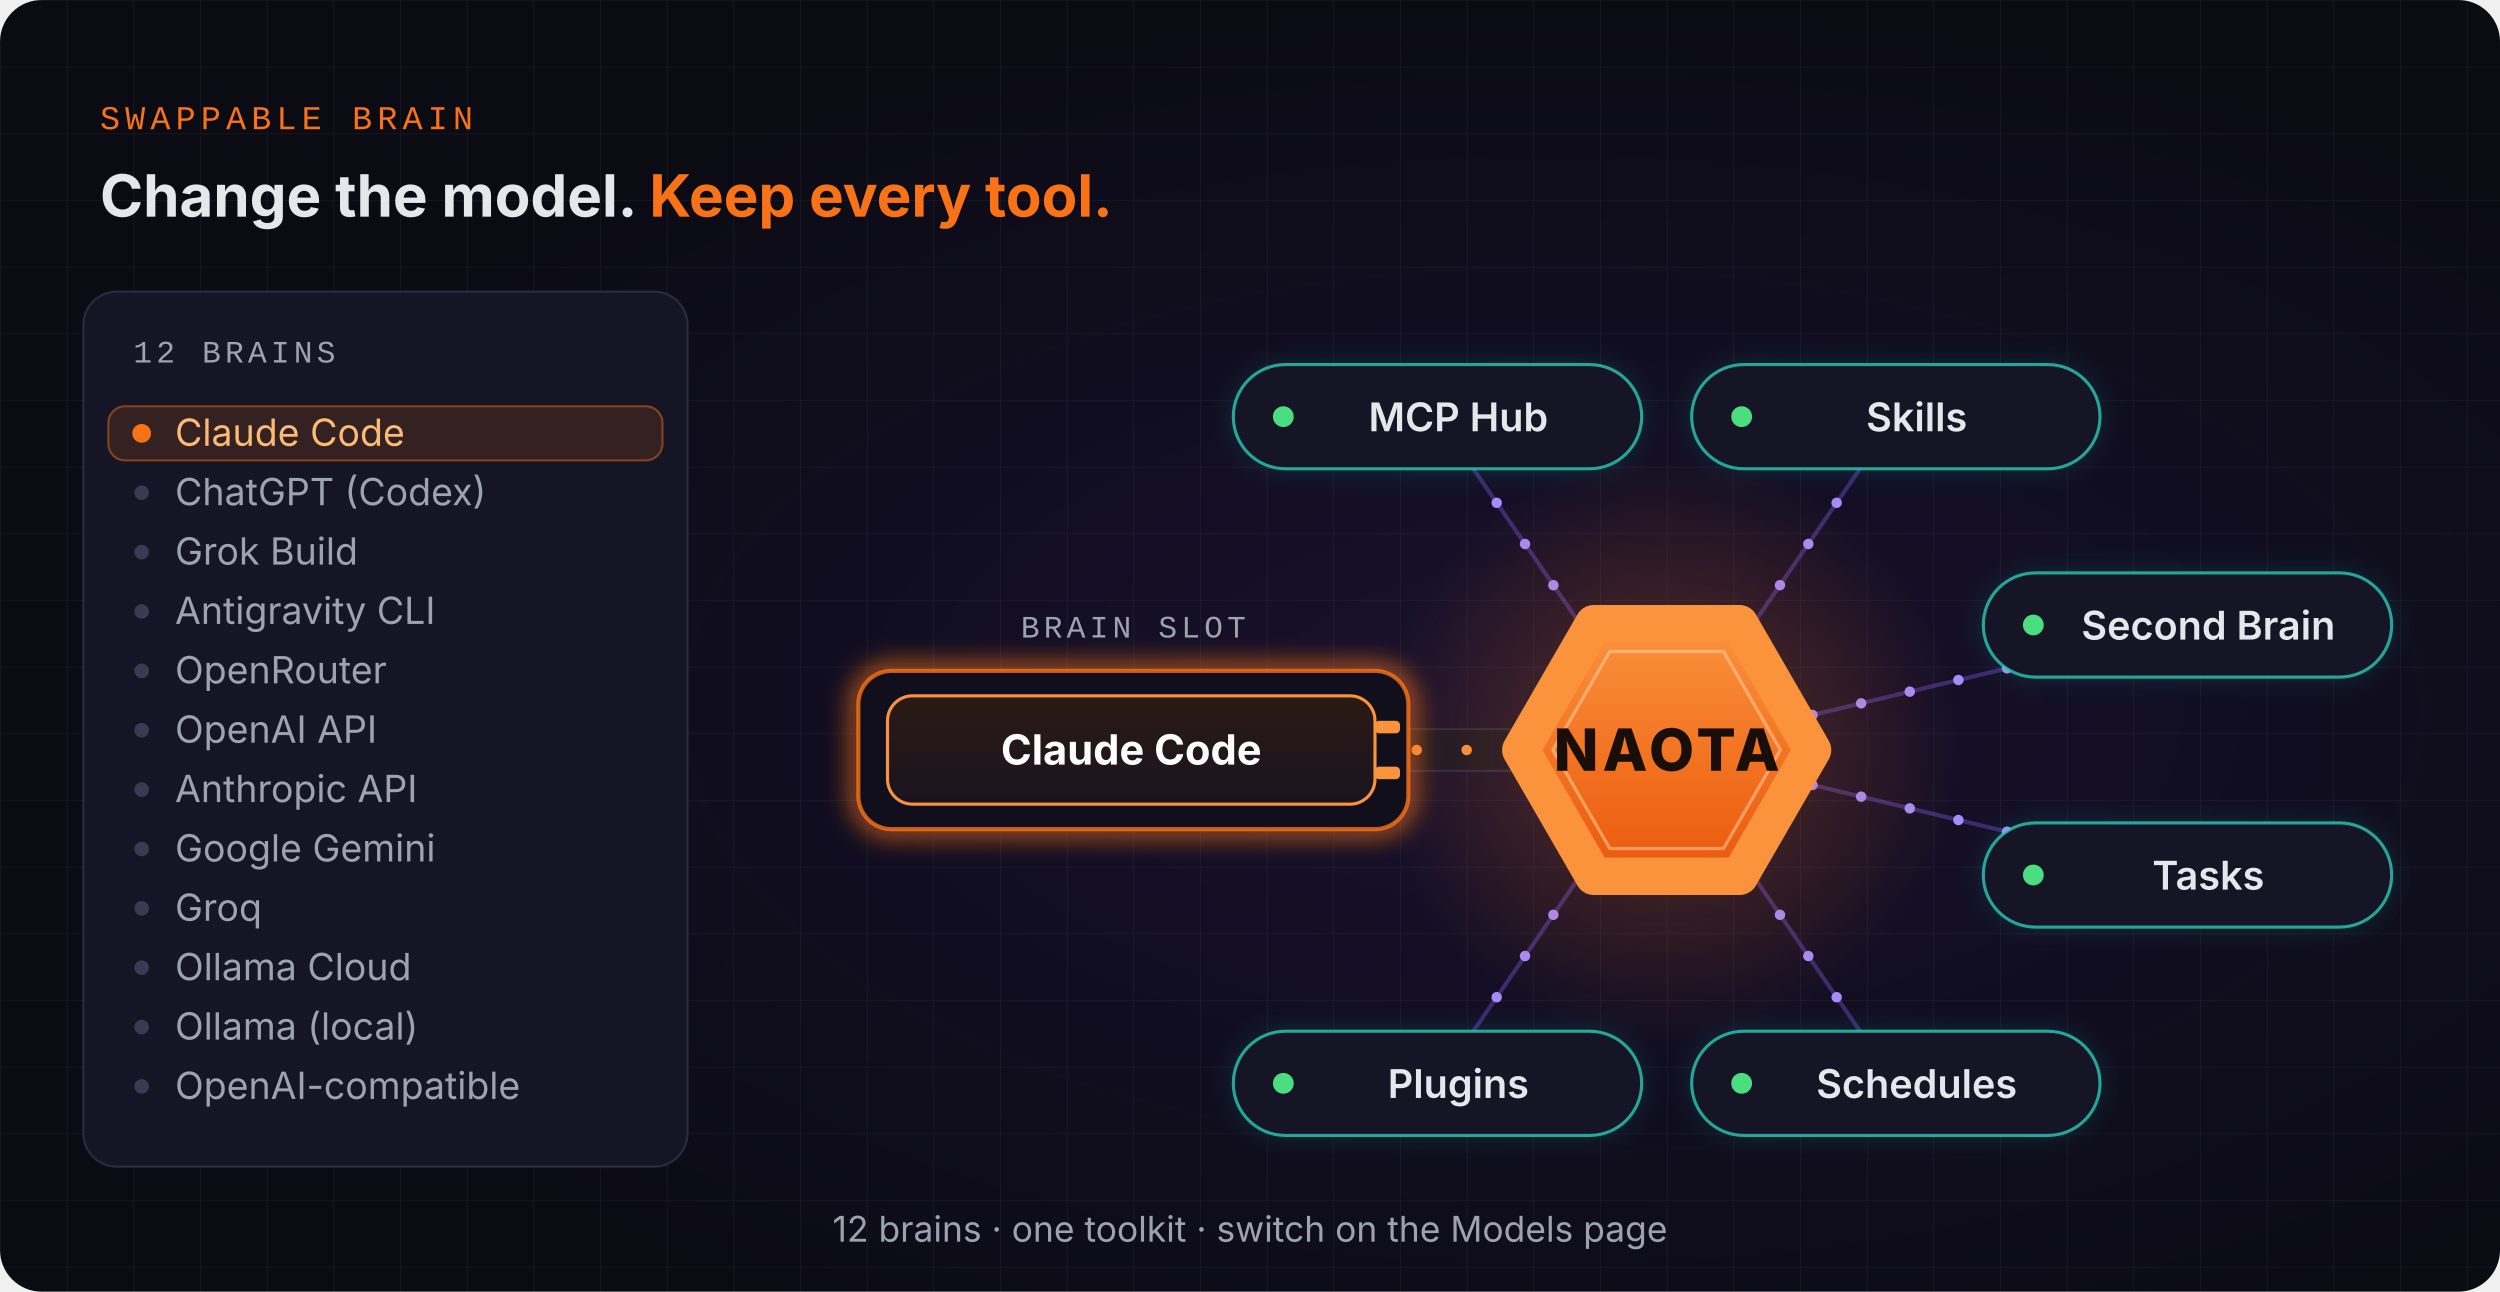
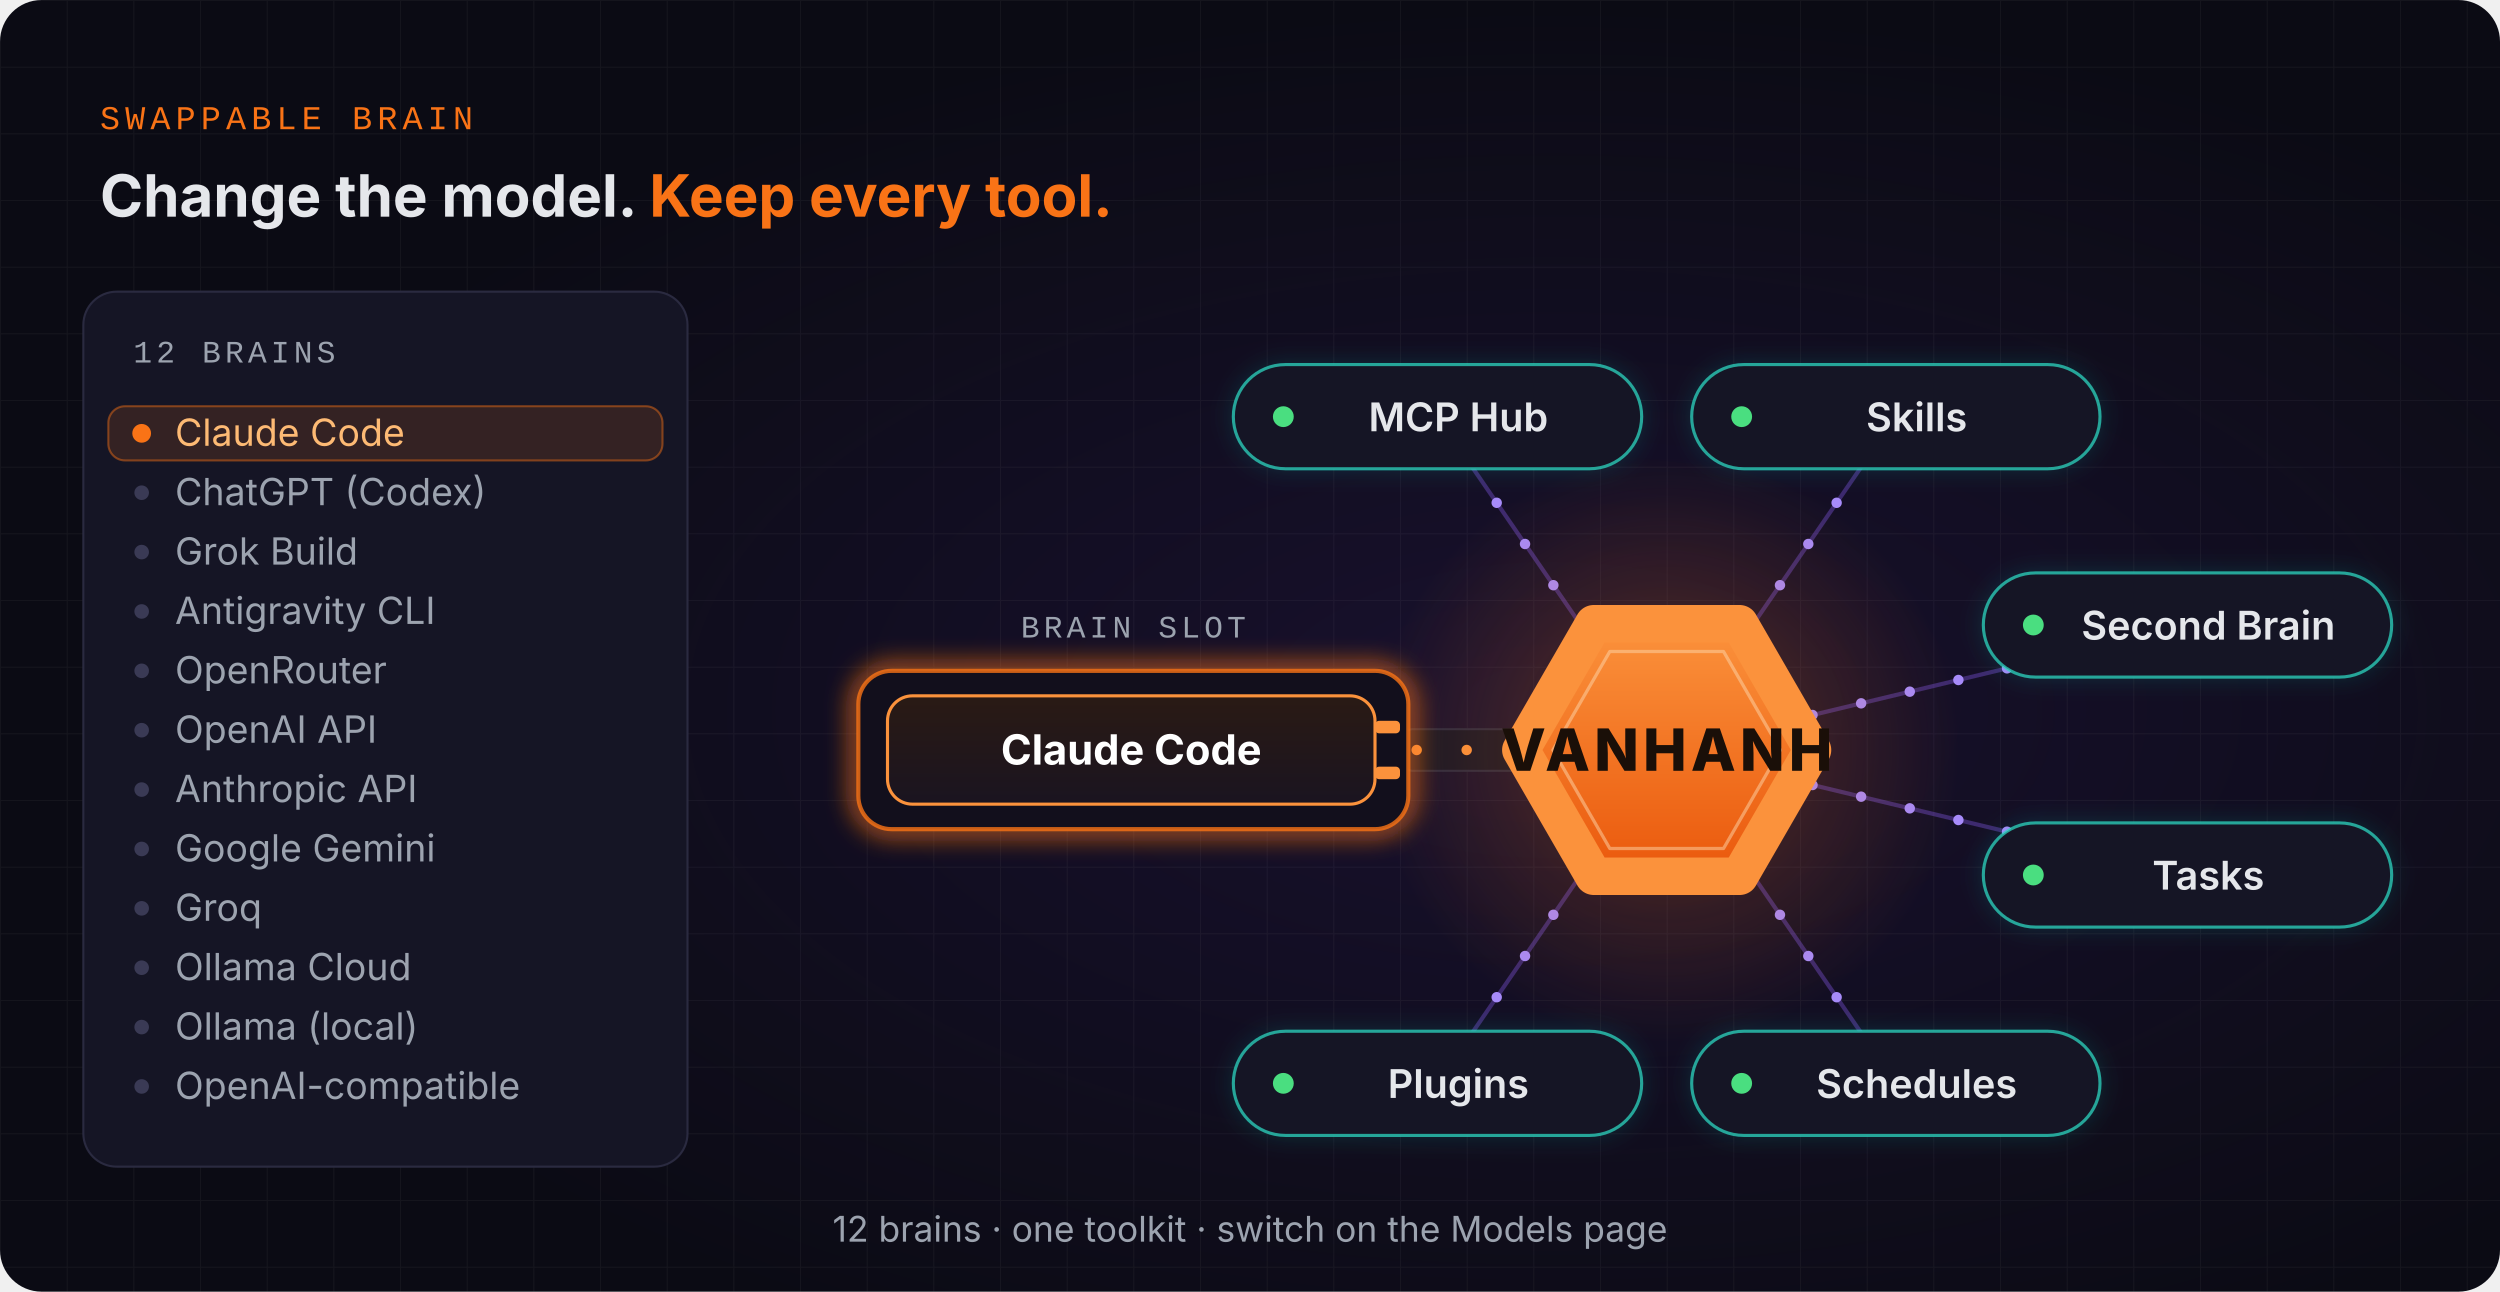
<svg xmlns="http://www.w3.org/2000/svg" viewBox="0 0 1200 620" role="img" aria-labelledby="t d">
  <style>
.c{opacity:0;animation:slot 12s linear infinite}
.c.on{opacity:1}
.hb{opacity:0;animation:hl 12s linear infinite}
.hb.on{opacity:1}
.rt{fill:#9ca3af;animation:ht 12s linear infinite}
.rt.on{fill:#fdba74}
.flow{animation:flow 1.2s linear infinite}
.pulse{animation:pulse 1s ease-out infinite}
.breath{opacity:.85;animation:breath 4s ease-in-out infinite}
@keyframes slot{0%{opacity:0;transform:translateX(-40px)}1.8%{opacity:1;transform:translateX(0)}7%{opacity:1;transform:translateY(0)}8.33%{opacity:0;transform:translateY(-18px)}100%{opacity:0;transform:translateY(-18px)}}
@keyframes hl{0%{opacity:0}1.2%{opacity:1}7.6%{opacity:1}8.33%{opacity:0}100%{opacity:0}}
@keyframes ht{0%{fill:#9ca3af}1.2%{fill:#fdba74}7.6%{fill:#fdba74}8.33%{fill:#9ca3af}100%{fill:#9ca3af}}
@keyframes flow{from{stroke-dashoffset:0}to{stroke-dashoffset:-24}}
@keyframes pulse{0%{opacity:.4}20%{opacity:1}100%{opacity:.4}}
@keyframes breath{0%,100%{opacity:.55}50%{opacity:.95}}
@media (prefers-reduced-motion: reduce){*{animation:none !important}}
</style>
  <defs>
    <radialGradient id="bgGlow" cx="0.62" cy="0.55" r="0.55">
      <stop offset="0" stop-color="#7c3aed" stop-opacity="0.12" />
      <stop offset="1" stop-color="#7c3aed" stop-opacity="0" />
    </radialGradient>
    <radialGradient id="coreGlow">
      <stop offset="0" stop-color="#f97316" stop-opacity="0.55" />
      <stop offset="0.5" stop-color="#f97316" stop-opacity="0.18" />
      <stop offset="1" stop-color="#f97316" stop-opacity="0" />
    </radialGradient>
    <linearGradient id="coreFill" x1="0" y1="0" x2="0" y2="1">
      <stop offset="0" stop-color="#fb923c" />
      <stop offset="1" stop-color="#ea580c" />
    </linearGradient>
    <linearGradient id="cardFill" x1="0" y1="0" x2="0" y2="1">
      <stop offset="0" stop-color="#2a1a14" />
      <stop offset="1" stop-color="#1a1420" />
    </linearGradient>
    <pattern id="grid" width="32" height="32" patternUnits="userSpaceOnUse">
      <path d="M32 0H0V32" fill="none" stroke="#ffffff" stroke-opacity="0.04" stroke-width="1" />
    </pattern>
    <filter id="blur" x="-30%" y="-60%" width="160%" height="220%">
      <feGaussianBlur stdDeviation="6" />
    </filter>
    <clipPath id="slotClip">
      <rect x="414" y="324" width="260" height="72" rx="14" />
    </clipPath>
    <clipPath id="bgClip">
      <rect width="1200" height="620" rx="20" />
    </clipPath>
  </defs>
  <rect width="1200" height="620" rx="20" fill="#0b0b14" />
  <g clip-path="url(#bgClip)">
    <rect width="1200" height="620" fill="url(#grid)" />
    <rect width="1200" height="620" fill="url(#bgGlow)" />
  </g>
  <text x="48" y="62" font-family="ui-monospace, 'SFMono-Regular', Consolas, 'Courier New', monospace" font-size="16" letter-spacing="2.5" fill="#f97316">SWAPPABLE BRAIN</text>
  <text x="48" y="104" font-family="Inter, 'Segoe UI', system-ui, -apple-system, Arial, sans-serif" font-size="28" font-weight="700" fill="#e5e7eb">Change the model. <tspan fill="#f97316">Keep every tool.</tspan>
  </text>
  <rect x="40" y="140" width="290" height="420" rx="16" fill="#151525" stroke="#2a2a40" />
  <text x="64" y="174" font-family="ui-monospace, 'SFMono-Regular', Consolas, 'Courier New', monospace" font-size="15" letter-spacing="2" fill="#9ca3af">12 BRAINS</text>
  <circle cx="68" cy="208.0" r="3.5" fill="#3a3a55" />
  <g class="hb on">
    <rect x="52" y="195.0" width="266" height="26" rx="8" fill="#f97316" fill-opacity="0.14" stroke="#f97316" stroke-opacity="0.45" />
    <circle cx="68" cy="208.0" r="4.5" fill="#f97316" />
  </g>
  <text class="rt on" x="84" y="214.0" font-family="Inter, 'Segoe UI', system-ui, -apple-system, Arial, sans-serif" font-size="18">Claude Code</text>
  <circle cx="68" cy="236.5" r="3.5" fill="#3a3a55" />
  <g class="hb" style="animation-delay:1s">
    <rect x="52" y="223.5" width="266" height="26" rx="8" fill="#f97316" fill-opacity="0.14" stroke="#f97316" stroke-opacity="0.45" />
    <circle cx="68" cy="236.5" r="4.5" fill="#f97316" />
  </g>
  <text class="rt" style="animation-delay:1s" x="84" y="242.5" font-family="Inter, 'Segoe UI', system-ui, -apple-system, Arial, sans-serif" font-size="18">ChatGPT (Codex)</text>
  <circle cx="68" cy="265.0" r="3.5" fill="#3a3a55" />
  <g class="hb" style="animation-delay:2s">
    <rect x="52" y="252.0" width="266" height="26" rx="8" fill="#f97316" fill-opacity="0.14" stroke="#f97316" stroke-opacity="0.45" />
    <circle cx="68" cy="265.0" r="4.5" fill="#f97316" />
  </g>
  <text class="rt" style="animation-delay:2s" x="84" y="271.0" font-family="Inter, 'Segoe UI', system-ui, -apple-system, Arial, sans-serif" font-size="18">Grok Build</text>
  <circle cx="68" cy="293.5" r="3.5" fill="#3a3a55" />
  <g class="hb" style="animation-delay:3s">
    <rect x="52" y="280.5" width="266" height="26" rx="8" fill="#f97316" fill-opacity="0.14" stroke="#f97316" stroke-opacity="0.45" />
    <circle cx="68" cy="293.5" r="4.5" fill="#f97316" />
  </g>
  <text class="rt" style="animation-delay:3s" x="84" y="299.5" font-family="Inter, 'Segoe UI', system-ui, -apple-system, Arial, sans-serif" font-size="18">Antigravity CLI</text>
  <circle cx="68" cy="322.0" r="3.5" fill="#3a3a55" />
  <g class="hb" style="animation-delay:4s">
    <rect x="52" y="309.0" width="266" height="26" rx="8" fill="#f97316" fill-opacity="0.14" stroke="#f97316" stroke-opacity="0.45" />
    <circle cx="68" cy="322.0" r="4.5" fill="#f97316" />
  </g>
  <text class="rt" style="animation-delay:4s" x="84" y="328.0" font-family="Inter, 'Segoe UI', system-ui, -apple-system, Arial, sans-serif" font-size="18">OpenRouter</text>
  <circle cx="68" cy="350.5" r="3.5" fill="#3a3a55" />
  <g class="hb" style="animation-delay:5s">
    <rect x="52" y="337.5" width="266" height="26" rx="8" fill="#f97316" fill-opacity="0.14" stroke="#f97316" stroke-opacity="0.45" />
    <circle cx="68" cy="350.5" r="4.5" fill="#f97316" />
  </g>
  <text class="rt" style="animation-delay:5s" x="84" y="356.5" font-family="Inter, 'Segoe UI', system-ui, -apple-system, Arial, sans-serif" font-size="18">OpenAI API</text>
  <circle cx="68" cy="379.0" r="3.5" fill="#3a3a55" />
  <g class="hb" style="animation-delay:6s">
    <rect x="52" y="366.0" width="266" height="26" rx="8" fill="#f97316" fill-opacity="0.14" stroke="#f97316" stroke-opacity="0.45" />
    <circle cx="68" cy="379.0" r="4.5" fill="#f97316" />
  </g>
  <text class="rt" style="animation-delay:6s" x="84" y="385.0" font-family="Inter, 'Segoe UI', system-ui, -apple-system, Arial, sans-serif" font-size="18">Anthropic API</text>
  <circle cx="68" cy="407.5" r="3.5" fill="#3a3a55" />
  <g class="hb" style="animation-delay:7s">
    <rect x="52" y="394.5" width="266" height="26" rx="8" fill="#f97316" fill-opacity="0.14" stroke="#f97316" stroke-opacity="0.45" />
    <circle cx="68" cy="407.5" r="4.5" fill="#f97316" />
  </g>
  <text class="rt" style="animation-delay:7s" x="84" y="413.5" font-family="Inter, 'Segoe UI', system-ui, -apple-system, Arial, sans-serif" font-size="18">Google Gemini</text>
  <circle cx="68" cy="436.0" r="3.5" fill="#3a3a55" />
  <g class="hb" style="animation-delay:8s">
    <rect x="52" y="423.0" width="266" height="26" rx="8" fill="#f97316" fill-opacity="0.14" stroke="#f97316" stroke-opacity="0.45" />
    <circle cx="68" cy="436.0" r="4.5" fill="#f97316" />
  </g>
  <text class="rt" style="animation-delay:8s" x="84" y="442.0" font-family="Inter, 'Segoe UI', system-ui, -apple-system, Arial, sans-serif" font-size="18">Groq</text>
  <circle cx="68" cy="464.5" r="3.5" fill="#3a3a55" />
  <g class="hb" style="animation-delay:9s">
    <rect x="52" y="451.5" width="266" height="26" rx="8" fill="#f97316" fill-opacity="0.14" stroke="#f97316" stroke-opacity="0.45" />
    <circle cx="68" cy="464.5" r="4.5" fill="#f97316" />
  </g>
  <text class="rt" style="animation-delay:9s" x="84" y="470.5" font-family="Inter, 'Segoe UI', system-ui, -apple-system, Arial, sans-serif" font-size="18">Ollama Cloud</text>
  <circle cx="68" cy="493.0" r="3.5" fill="#3a3a55" />
  <g class="hb" style="animation-delay:10s">
    <rect x="52" y="480.0" width="266" height="26" rx="8" fill="#f97316" fill-opacity="0.14" stroke="#f97316" stroke-opacity="0.45" />
    <circle cx="68" cy="493.0" r="4.5" fill="#f97316" />
  </g>
  <text class="rt" style="animation-delay:10s" x="84" y="499.0" font-family="Inter, 'Segoe UI', system-ui, -apple-system, Arial, sans-serif" font-size="18">Ollama (local)</text>
  <circle cx="68" cy="521.5" r="3.5" fill="#3a3a55" />
  <g class="hb" style="animation-delay:11s">
    <rect x="52" y="508.5" width="266" height="26" rx="8" fill="#f97316" fill-opacity="0.14" stroke="#f97316" stroke-opacity="0.45" />
    <circle cx="68" cy="521.5" r="4.5" fill="#f97316" />
  </g>
  <text class="rt" style="animation-delay:11s" x="84" y="527.5" font-family="Inter, 'Segoe UI', system-ui, -apple-system, Arial, sans-serif" font-size="18">OpenAI-compatible</text>
  <line x1="800" y1="360" x2="690" y2="200" stroke="#8b5cf6" stroke-opacity="0.35" stroke-width="2" />
  <line class="flow" x1="800" y1="360" x2="690" y2="200" stroke="#a78bfa" stroke-width="5" stroke-linecap="round" stroke-dasharray="0 24" />
  <line x1="800" y1="360" x2="910" y2="200" stroke="#8b5cf6" stroke-opacity="0.35" stroke-width="2" />
  <line class="flow" x1="800" y1="360" x2="910" y2="200" stroke="#a78bfa" stroke-width="5" stroke-linecap="round" stroke-dasharray="0 24" />
  <line x1="800" y1="360" x2="1050" y2="300" stroke="#8b5cf6" stroke-opacity="0.35" stroke-width="2" />
  <line class="flow" x1="800" y1="360" x2="1050" y2="300" stroke="#a78bfa" stroke-width="5" stroke-linecap="round" stroke-dasharray="0 24" />
  <line x1="800" y1="360" x2="1050" y2="420" stroke="#8b5cf6" stroke-opacity="0.35" stroke-width="2" />
  <line class="flow" x1="800" y1="360" x2="1050" y2="420" stroke="#a78bfa" stroke-width="5" stroke-linecap="round" stroke-dasharray="0 24" />
  <line x1="800" y1="360" x2="910" y2="520" stroke="#8b5cf6" stroke-opacity="0.35" stroke-width="2" />
  <line class="flow" x1="800" y1="360" x2="910" y2="520" stroke="#a78bfa" stroke-width="5" stroke-linecap="round" stroke-dasharray="0 24" />
  <line x1="800" y1="360" x2="690" y2="520" stroke="#8b5cf6" stroke-opacity="0.35" stroke-width="2" />
  <line class="flow" x1="800" y1="360" x2="690" y2="520" stroke="#a78bfa" stroke-width="5" stroke-linecap="round" stroke-dasharray="0 24" />
  <rect x="674" y="350" width="62" height="20" rx="4" fill="#151525" stroke="#2a2a40" />
  <line class="flow" x1="680" y1="360" x2="736" y2="360" stroke="#fb923c" stroke-width="5" stroke-linecap="round" stroke-dasharray="0 24" />
  <circle class="breath" cx="800" cy="360" r="140" fill="url(#coreGlow)" />
  <polygon points="870.0,360.0 835.0,420.6 765.0,420.6 730.0,360.0 765.0,299.4 835.0,299.4" fill="url(#coreFill)" stroke="#fb923c" stroke-width="18" stroke-linejoin="round" />
  <polygon points="870.0,360.0 835.0,420.6 765.0,420.6 730.0,360.0 765.0,299.4 835.0,299.4" fill="none" stroke="#fed7aa" stroke-opacity="0.5" stroke-width="2" stroke-linejoin="round" transform="translate(800 360) scale(0.78) translate(-800 -360)" />
-   <text x="800" y="370" text-anchor="middle" font-family="Inter, 'Segoe UI', system-ui, -apple-system, Arial, sans-serif" font-size="28" font-weight="800" letter-spacing="2" fill="#1a0f08">NAOTA</text>
+   <text x="800" y="370" text-anchor="middle" font-family="Inter, 'Segoe UI', system-ui, -apple-system, Arial, sans-serif" font-size="28" font-weight="800" letter-spacing="2" fill="#1a0f08">VANHANH</text>
  <rect x="592.0" y="175" width="196" height="50" rx="25" fill="#2dd4bf" fill-opacity="0.18" filter="url(#blur)" />
  <rect x="592.0" y="175" width="196" height="50" rx="25" fill="#151525" stroke="#2dd4bf" stroke-opacity="0.75" stroke-width="1.5" />
  <circle cx="616.0" cy="200" r="5" fill="#4ade80" />
  <text x="700" y="207" text-anchor="middle" font-family="Inter, 'Segoe UI', system-ui, -apple-system, Arial, sans-serif" font-size="19" font-weight="600" fill="#e5e7eb">MCP Hub</text>
  <rect x="812.0" y="175" width="196" height="50" rx="25" fill="#2dd4bf" fill-opacity="0.18" filter="url(#blur)" />
  <rect x="812.0" y="175" width="196" height="50" rx="25" fill="#151525" stroke="#2dd4bf" stroke-opacity="0.75" stroke-width="1.5" />
  <circle cx="836.0" cy="200" r="5" fill="#4ade80" />
  <text x="920" y="207" text-anchor="middle" font-family="Inter, 'Segoe UI', system-ui, -apple-system, Arial, sans-serif" font-size="19" font-weight="600" fill="#e5e7eb">Skills</text>
  <rect x="952.0" y="275" width="196" height="50" rx="25" fill="#2dd4bf" fill-opacity="0.18" filter="url(#blur)" />
  <rect x="952.0" y="275" width="196" height="50" rx="25" fill="#151525" stroke="#2dd4bf" stroke-opacity="0.75" stroke-width="1.5" />
  <circle cx="976.0" cy="300" r="5" fill="#4ade80" />
  <text x="1060" y="307" text-anchor="middle" font-family="Inter, 'Segoe UI', system-ui, -apple-system, Arial, sans-serif" font-size="19" font-weight="600" fill="#e5e7eb">Second Brain</text>
  <rect x="952.0" y="395" width="196" height="50" rx="25" fill="#2dd4bf" fill-opacity="0.18" filter="url(#blur)" />
  <rect x="952.0" y="395" width="196" height="50" rx="25" fill="#151525" stroke="#2dd4bf" stroke-opacity="0.75" stroke-width="1.5" />
  <circle cx="976.0" cy="420" r="5" fill="#4ade80" />
  <text x="1060" y="427" text-anchor="middle" font-family="Inter, 'Segoe UI', system-ui, -apple-system, Arial, sans-serif" font-size="19" font-weight="600" fill="#e5e7eb">Tasks</text>
  <rect x="812.0" y="495" width="196" height="50" rx="25" fill="#2dd4bf" fill-opacity="0.18" filter="url(#blur)" />
  <rect x="812.0" y="495" width="196" height="50" rx="25" fill="#151525" stroke="#2dd4bf" stroke-opacity="0.75" stroke-width="1.5" />
  <circle cx="836.0" cy="520" r="5" fill="#4ade80" />
  <text x="920" y="527" text-anchor="middle" font-family="Inter, 'Segoe UI', system-ui, -apple-system, Arial, sans-serif" font-size="19" font-weight="600" fill="#e5e7eb">Schedules</text>
  <rect x="592.0" y="495" width="196" height="50" rx="25" fill="#2dd4bf" fill-opacity="0.18" filter="url(#blur)" />
  <rect x="592.0" y="495" width="196" height="50" rx="25" fill="#151525" stroke="#2dd4bf" stroke-opacity="0.75" stroke-width="1.5" />
  <circle cx="616.0" cy="520" r="5" fill="#4ade80" />
  <text x="700" y="527" text-anchor="middle" font-family="Inter, 'Segoe UI', system-ui, -apple-system, Arial, sans-serif" font-size="19" font-weight="600" fill="#e5e7eb">Plugins</text>
  <text x="544" y="306" text-anchor="middle" font-family="ui-monospace, 'SFMono-Regular', Consolas, 'Courier New', monospace" font-size="15" letter-spacing="2" fill="#9ca3af">BRAIN SLOT</text>
  <rect class="pulse" x="412" y="322" width="264" height="76" rx="16" fill="none" stroke="#f97316" stroke-width="6" filter="url(#blur)" />
  <rect x="412" y="322" width="264" height="76" rx="16" fill="#120f1c" stroke="#f97316" stroke-opacity="0.8" stroke-width="2" />
  <g clip-path="url(#slotClip)">
    <g class="c on">
      <rect x="426" y="334" width="234" height="52" rx="12" fill="url(#cardFill)" stroke="#fb923c" stroke-width="1.5" />
      <rect x="660" y="346" width="12" height="6" rx="2" fill="#fb923c" />
      <rect x="660" y="368" width="12" height="6" rx="2" fill="#fb923c" />
      <text x="543" y="367" text-anchor="middle" font-family="Inter, 'Segoe UI', system-ui, -apple-system, Arial, sans-serif" font-size="20" font-weight="700" fill="#ffffff">Claude Code</text>
    </g>
    <g class="c" style="animation-delay:1s">
      <rect x="426" y="334" width="234" height="52" rx="12" fill="url(#cardFill)" stroke="#fb923c" stroke-width="1.5" />
      <rect x="660" y="346" width="12" height="6" rx="2" fill="#fb923c" />
      <rect x="660" y="368" width="12" height="6" rx="2" fill="#fb923c" />
      <text x="543" y="367" text-anchor="middle" font-family="Inter, 'Segoe UI', system-ui, -apple-system, Arial, sans-serif" font-size="20" font-weight="700" fill="#ffffff">ChatGPT (Codex)</text>
    </g>
    <g class="c" style="animation-delay:2s">
      <rect x="426" y="334" width="234" height="52" rx="12" fill="url(#cardFill)" stroke="#fb923c" stroke-width="1.5" />
      <rect x="660" y="346" width="12" height="6" rx="2" fill="#fb923c" />
      <rect x="660" y="368" width="12" height="6" rx="2" fill="#fb923c" />
      <text x="543" y="367" text-anchor="middle" font-family="Inter, 'Segoe UI', system-ui, -apple-system, Arial, sans-serif" font-size="20" font-weight="700" fill="#ffffff">Grok Build</text>
    </g>
    <g class="c" style="animation-delay:3s">
      <rect x="426" y="334" width="234" height="52" rx="12" fill="url(#cardFill)" stroke="#fb923c" stroke-width="1.5" />
      <rect x="660" y="346" width="12" height="6" rx="2" fill="#fb923c" />
      <rect x="660" y="368" width="12" height="6" rx="2" fill="#fb923c" />
      <text x="543" y="367" text-anchor="middle" font-family="Inter, 'Segoe UI', system-ui, -apple-system, Arial, sans-serif" font-size="20" font-weight="700" fill="#ffffff">Antigravity CLI</text>
    </g>
    <g class="c" style="animation-delay:4s">
      <rect x="426" y="334" width="234" height="52" rx="12" fill="url(#cardFill)" stroke="#fb923c" stroke-width="1.5" />
      <rect x="660" y="346" width="12" height="6" rx="2" fill="#fb923c" />
      <rect x="660" y="368" width="12" height="6" rx="2" fill="#fb923c" />
      <text x="543" y="367" text-anchor="middle" font-family="Inter, 'Segoe UI', system-ui, -apple-system, Arial, sans-serif" font-size="20" font-weight="700" fill="#ffffff">OpenRouter</text>
    </g>
    <g class="c" style="animation-delay:5s">
      <rect x="426" y="334" width="234" height="52" rx="12" fill="url(#cardFill)" stroke="#fb923c" stroke-width="1.5" />
      <rect x="660" y="346" width="12" height="6" rx="2" fill="#fb923c" />
      <rect x="660" y="368" width="12" height="6" rx="2" fill="#fb923c" />
      <text x="543" y="367" text-anchor="middle" font-family="Inter, 'Segoe UI', system-ui, -apple-system, Arial, sans-serif" font-size="20" font-weight="700" fill="#ffffff">OpenAI API</text>
    </g>
    <g class="c" style="animation-delay:6s">
      <rect x="426" y="334" width="234" height="52" rx="12" fill="url(#cardFill)" stroke="#fb923c" stroke-width="1.5" />
      <rect x="660" y="346" width="12" height="6" rx="2" fill="#fb923c" />
      <rect x="660" y="368" width="12" height="6" rx="2" fill="#fb923c" />
      <text x="543" y="367" text-anchor="middle" font-family="Inter, 'Segoe UI', system-ui, -apple-system, Arial, sans-serif" font-size="20" font-weight="700" fill="#ffffff">Anthropic API</text>
    </g>
    <g class="c" style="animation-delay:7s">
      <rect x="426" y="334" width="234" height="52" rx="12" fill="url(#cardFill)" stroke="#fb923c" stroke-width="1.5" />
      <rect x="660" y="346" width="12" height="6" rx="2" fill="#fb923c" />
      <rect x="660" y="368" width="12" height="6" rx="2" fill="#fb923c" />
      <text x="543" y="367" text-anchor="middle" font-family="Inter, 'Segoe UI', system-ui, -apple-system, Arial, sans-serif" font-size="20" font-weight="700" fill="#ffffff">Google Gemini</text>
    </g>
    <g class="c" style="animation-delay:8s">
      <rect x="426" y="334" width="234" height="52" rx="12" fill="url(#cardFill)" stroke="#fb923c" stroke-width="1.5" />
      <rect x="660" y="346" width="12" height="6" rx="2" fill="#fb923c" />
      <rect x="660" y="368" width="12" height="6" rx="2" fill="#fb923c" />
      <text x="543" y="367" text-anchor="middle" font-family="Inter, 'Segoe UI', system-ui, -apple-system, Arial, sans-serif" font-size="20" font-weight="700" fill="#ffffff">Groq</text>
    </g>
    <g class="c" style="animation-delay:9s">
      <rect x="426" y="334" width="234" height="52" rx="12" fill="url(#cardFill)" stroke="#fb923c" stroke-width="1.5" />
      <rect x="660" y="346" width="12" height="6" rx="2" fill="#fb923c" />
      <rect x="660" y="368" width="12" height="6" rx="2" fill="#fb923c" />
      <text x="543" y="367" text-anchor="middle" font-family="Inter, 'Segoe UI', system-ui, -apple-system, Arial, sans-serif" font-size="20" font-weight="700" fill="#ffffff">Ollama Cloud</text>
    </g>
    <g class="c" style="animation-delay:10s">
      <rect x="426" y="334" width="234" height="52" rx="12" fill="url(#cardFill)" stroke="#fb923c" stroke-width="1.5" />
      <rect x="660" y="346" width="12" height="6" rx="2" fill="#fb923c" />
      <rect x="660" y="368" width="12" height="6" rx="2" fill="#fb923c" />
      <text x="543" y="367" text-anchor="middle" font-family="Inter, 'Segoe UI', system-ui, -apple-system, Arial, sans-serif" font-size="20" font-weight="700" fill="#ffffff">Ollama (local)</text>
    </g>
    <g class="c" style="animation-delay:11s">
      <rect x="426" y="334" width="234" height="52" rx="12" fill="url(#cardFill)" stroke="#fb923c" stroke-width="1.5" />
      <rect x="660" y="346" width="12" height="6" rx="2" fill="#fb923c" />
      <rect x="660" y="368" width="12" height="6" rx="2" fill="#fb923c" />
      <text x="543" y="367" text-anchor="middle" font-family="Inter, 'Segoe UI', system-ui, -apple-system, Arial, sans-serif" font-size="20" font-weight="700" fill="#ffffff">OpenAI-compatible</text>
    </g>
  </g>
  <text x="600" y="596" text-anchor="middle" font-family="Inter, 'Segoe UI', system-ui, -apple-system, Arial, sans-serif" font-size="17" fill="#9ca3af">12 brains · one toolkit · switch on the Models page</text>
</svg>
